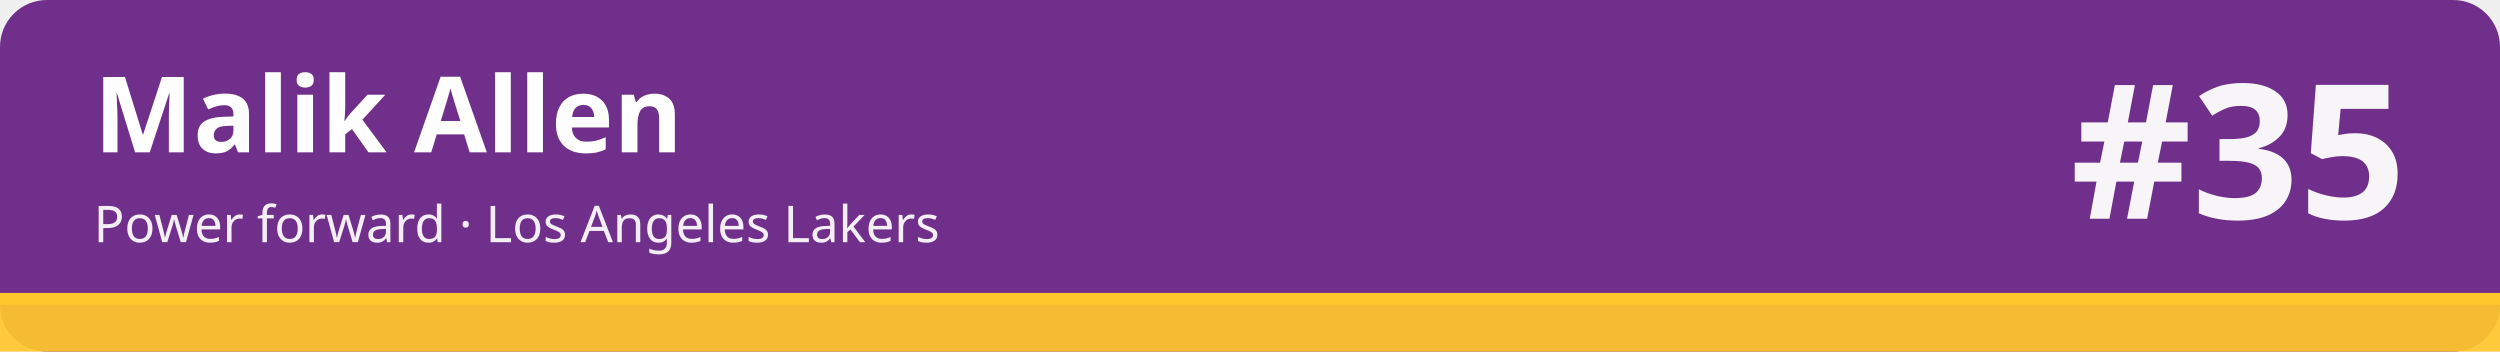
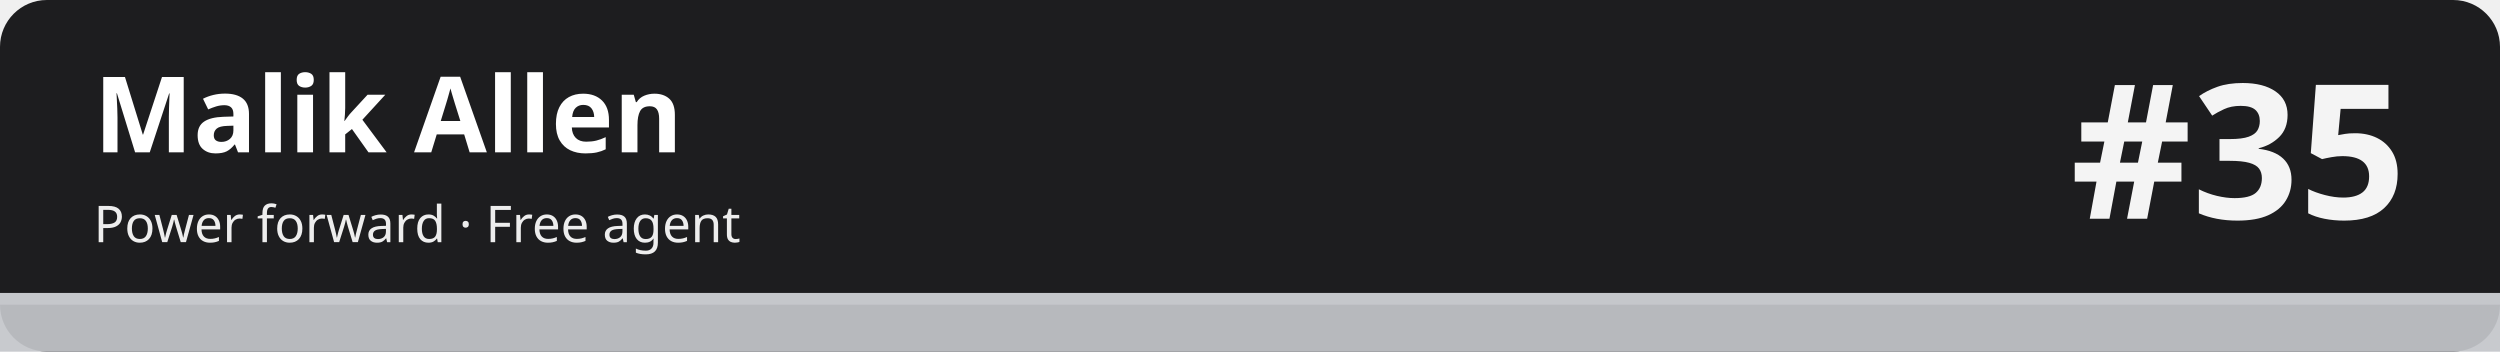
<svg xmlns="http://www.w3.org/2000/svg" width="1280" height="180" viewBox="0 0 1280 180" role="img" aria-labelledby="t d">
-   <rect width="1280" height="180" rx="24" fill="#702f8a" />
-   <rect x="0" y="150" width="1280" height="30" fill="#ffc72c" fill-opacity=".92" />
-   <rect x="0" y="150" width="1280" height="6" fill="#ffc72c" />
+   <rect width="1280" height="180" rx="24" fill="#1d1d1f" />
+   <rect x="0" y="150" width="1280" height="30" fill="#c5c7cb" fill-opacity=".92" />
+   <rect x="0" y="150" width="1280" height="6" fill="#c5c7cb" />
  <text x="48" y="78" font-family="sans-serif" font-size="54" font-weight="700" fill="#ffffff">Malik Allen</text>
-   <text x="48" y="124" font-family="sans-serif" font-size="26" fill="#ffffff" fill-opacity=".92">Power forward · Los Angeles Lakers</text>
+   <text x="48" y="124" font-family="sans-serif" font-size="26" fill="#ffffff" fill-opacity=".92">Power forward · Free agent</text>
  <text x="1232" y="112" font-family="sans-serif" font-size="96" font-weight="800" fill="#ffffff" fill-opacity=".95" text-anchor="end">#35</text>
</svg>
